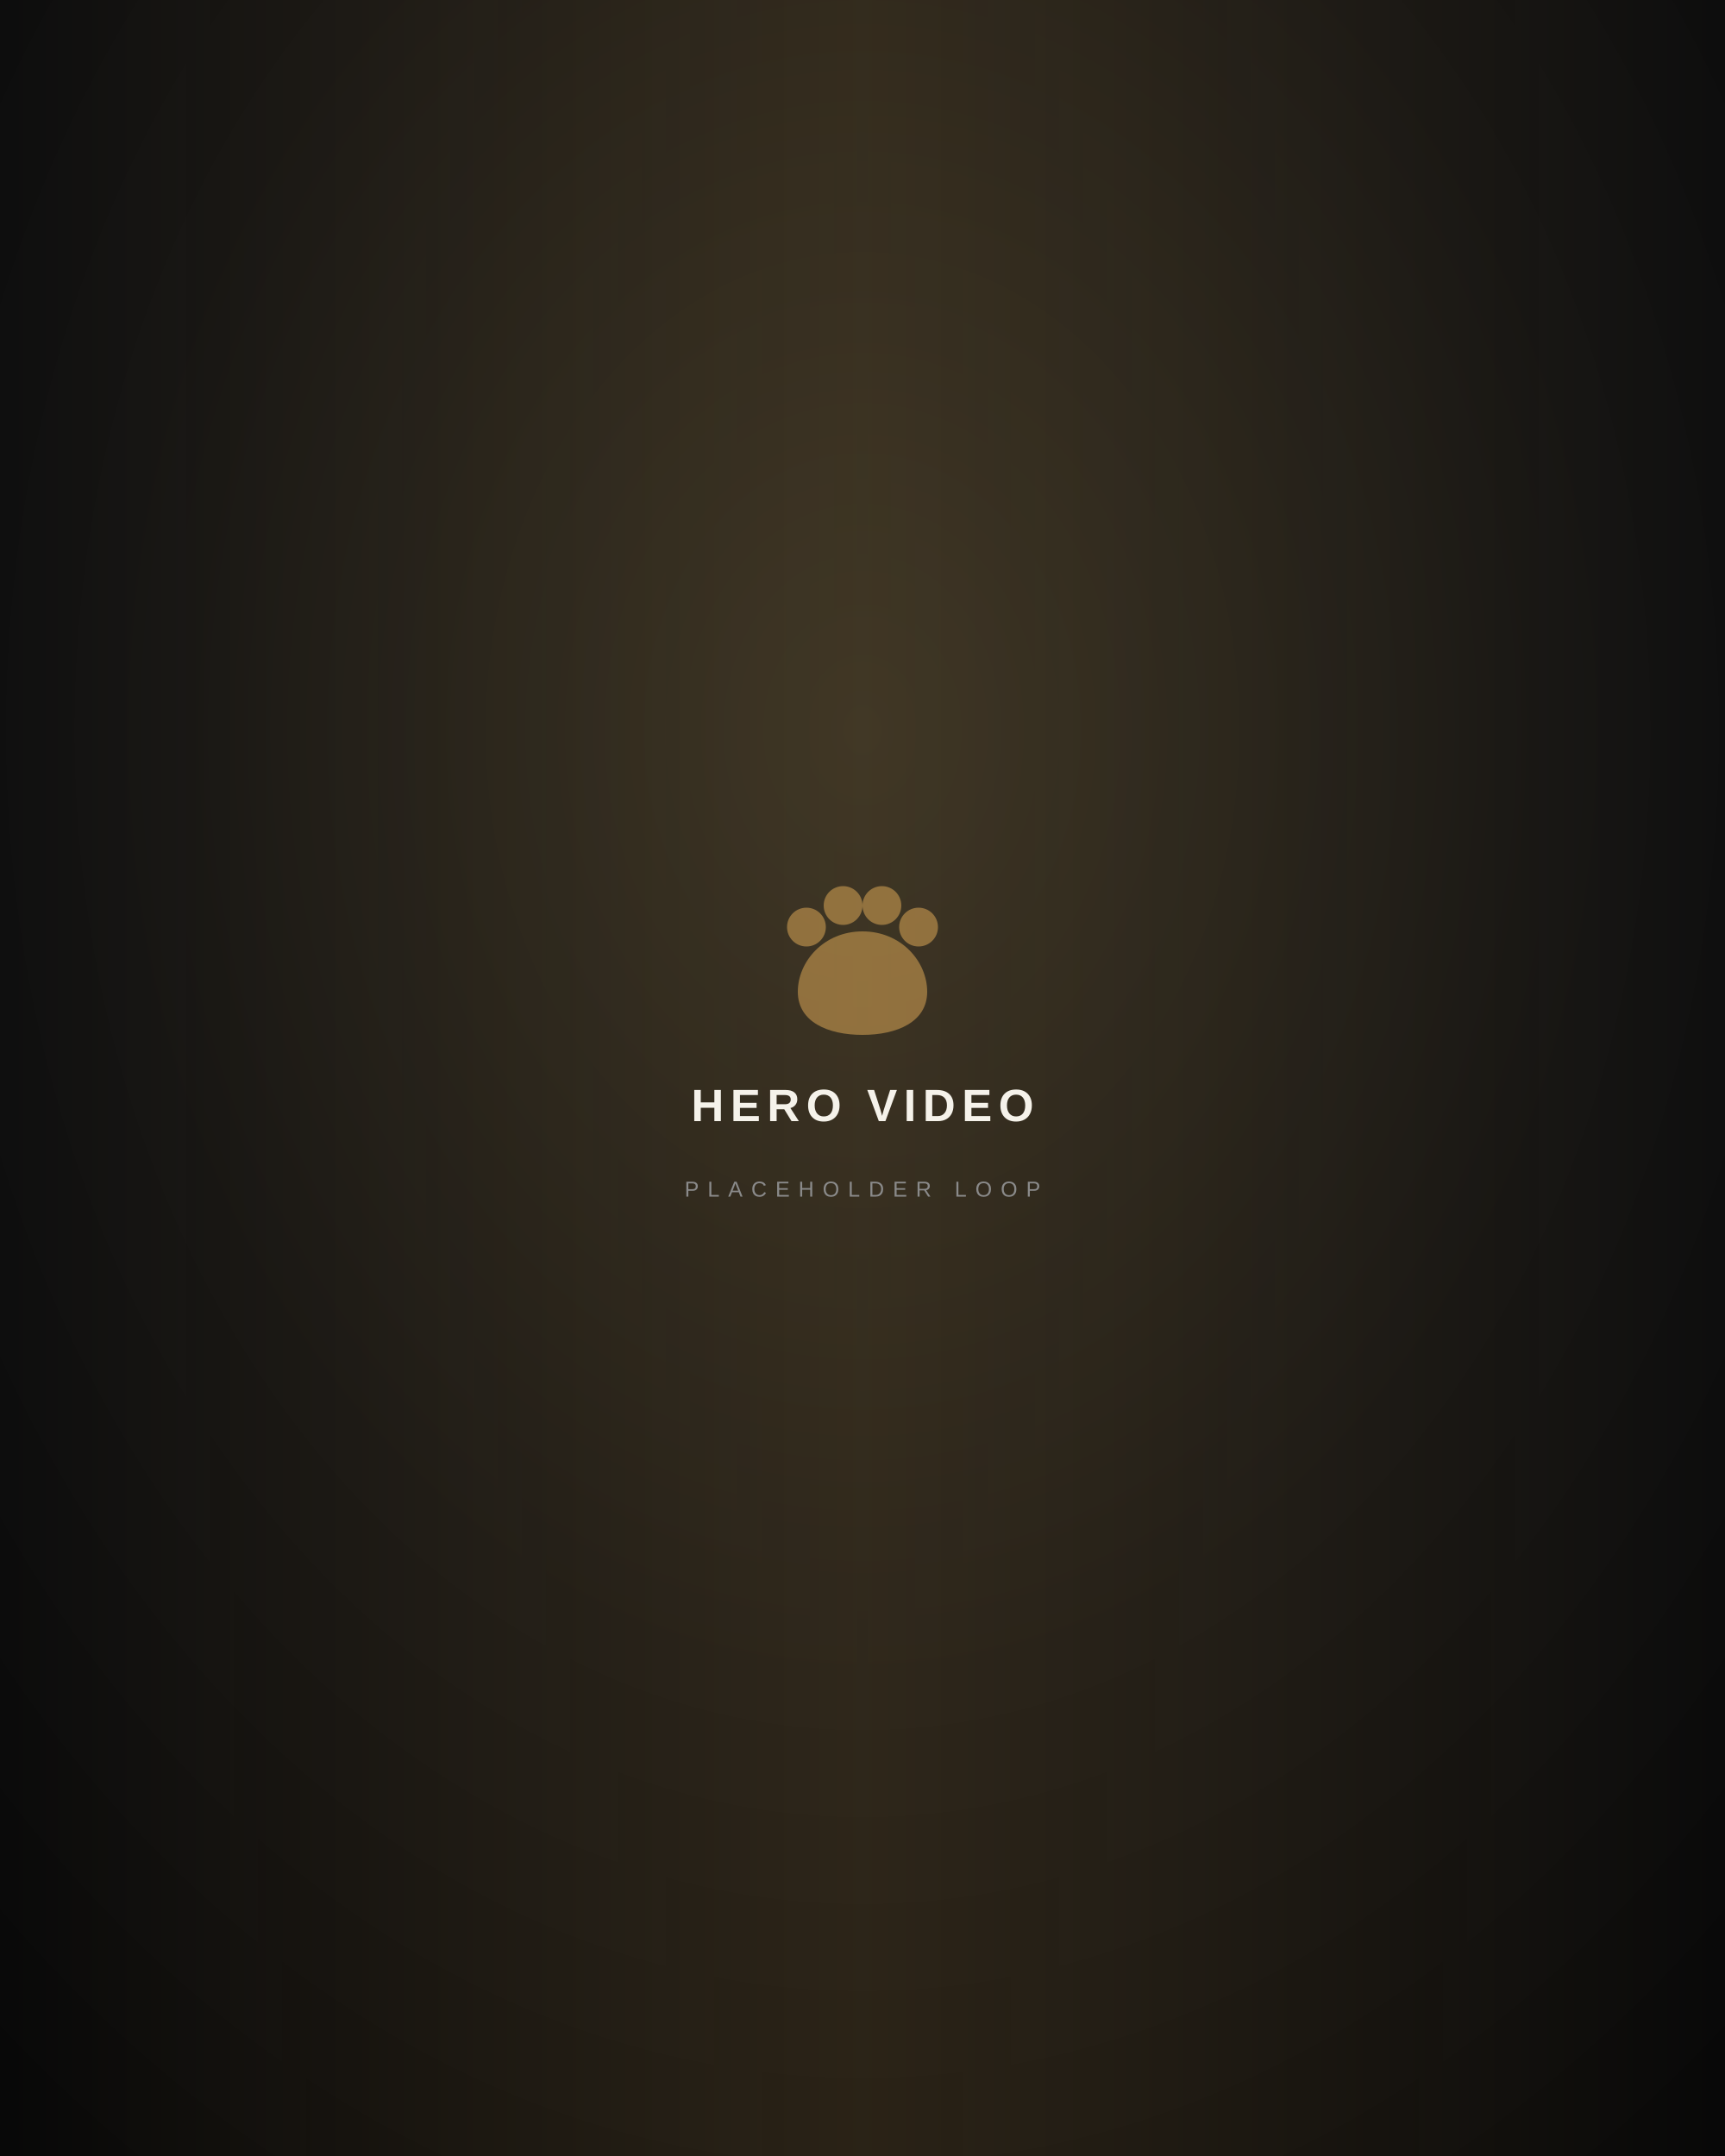
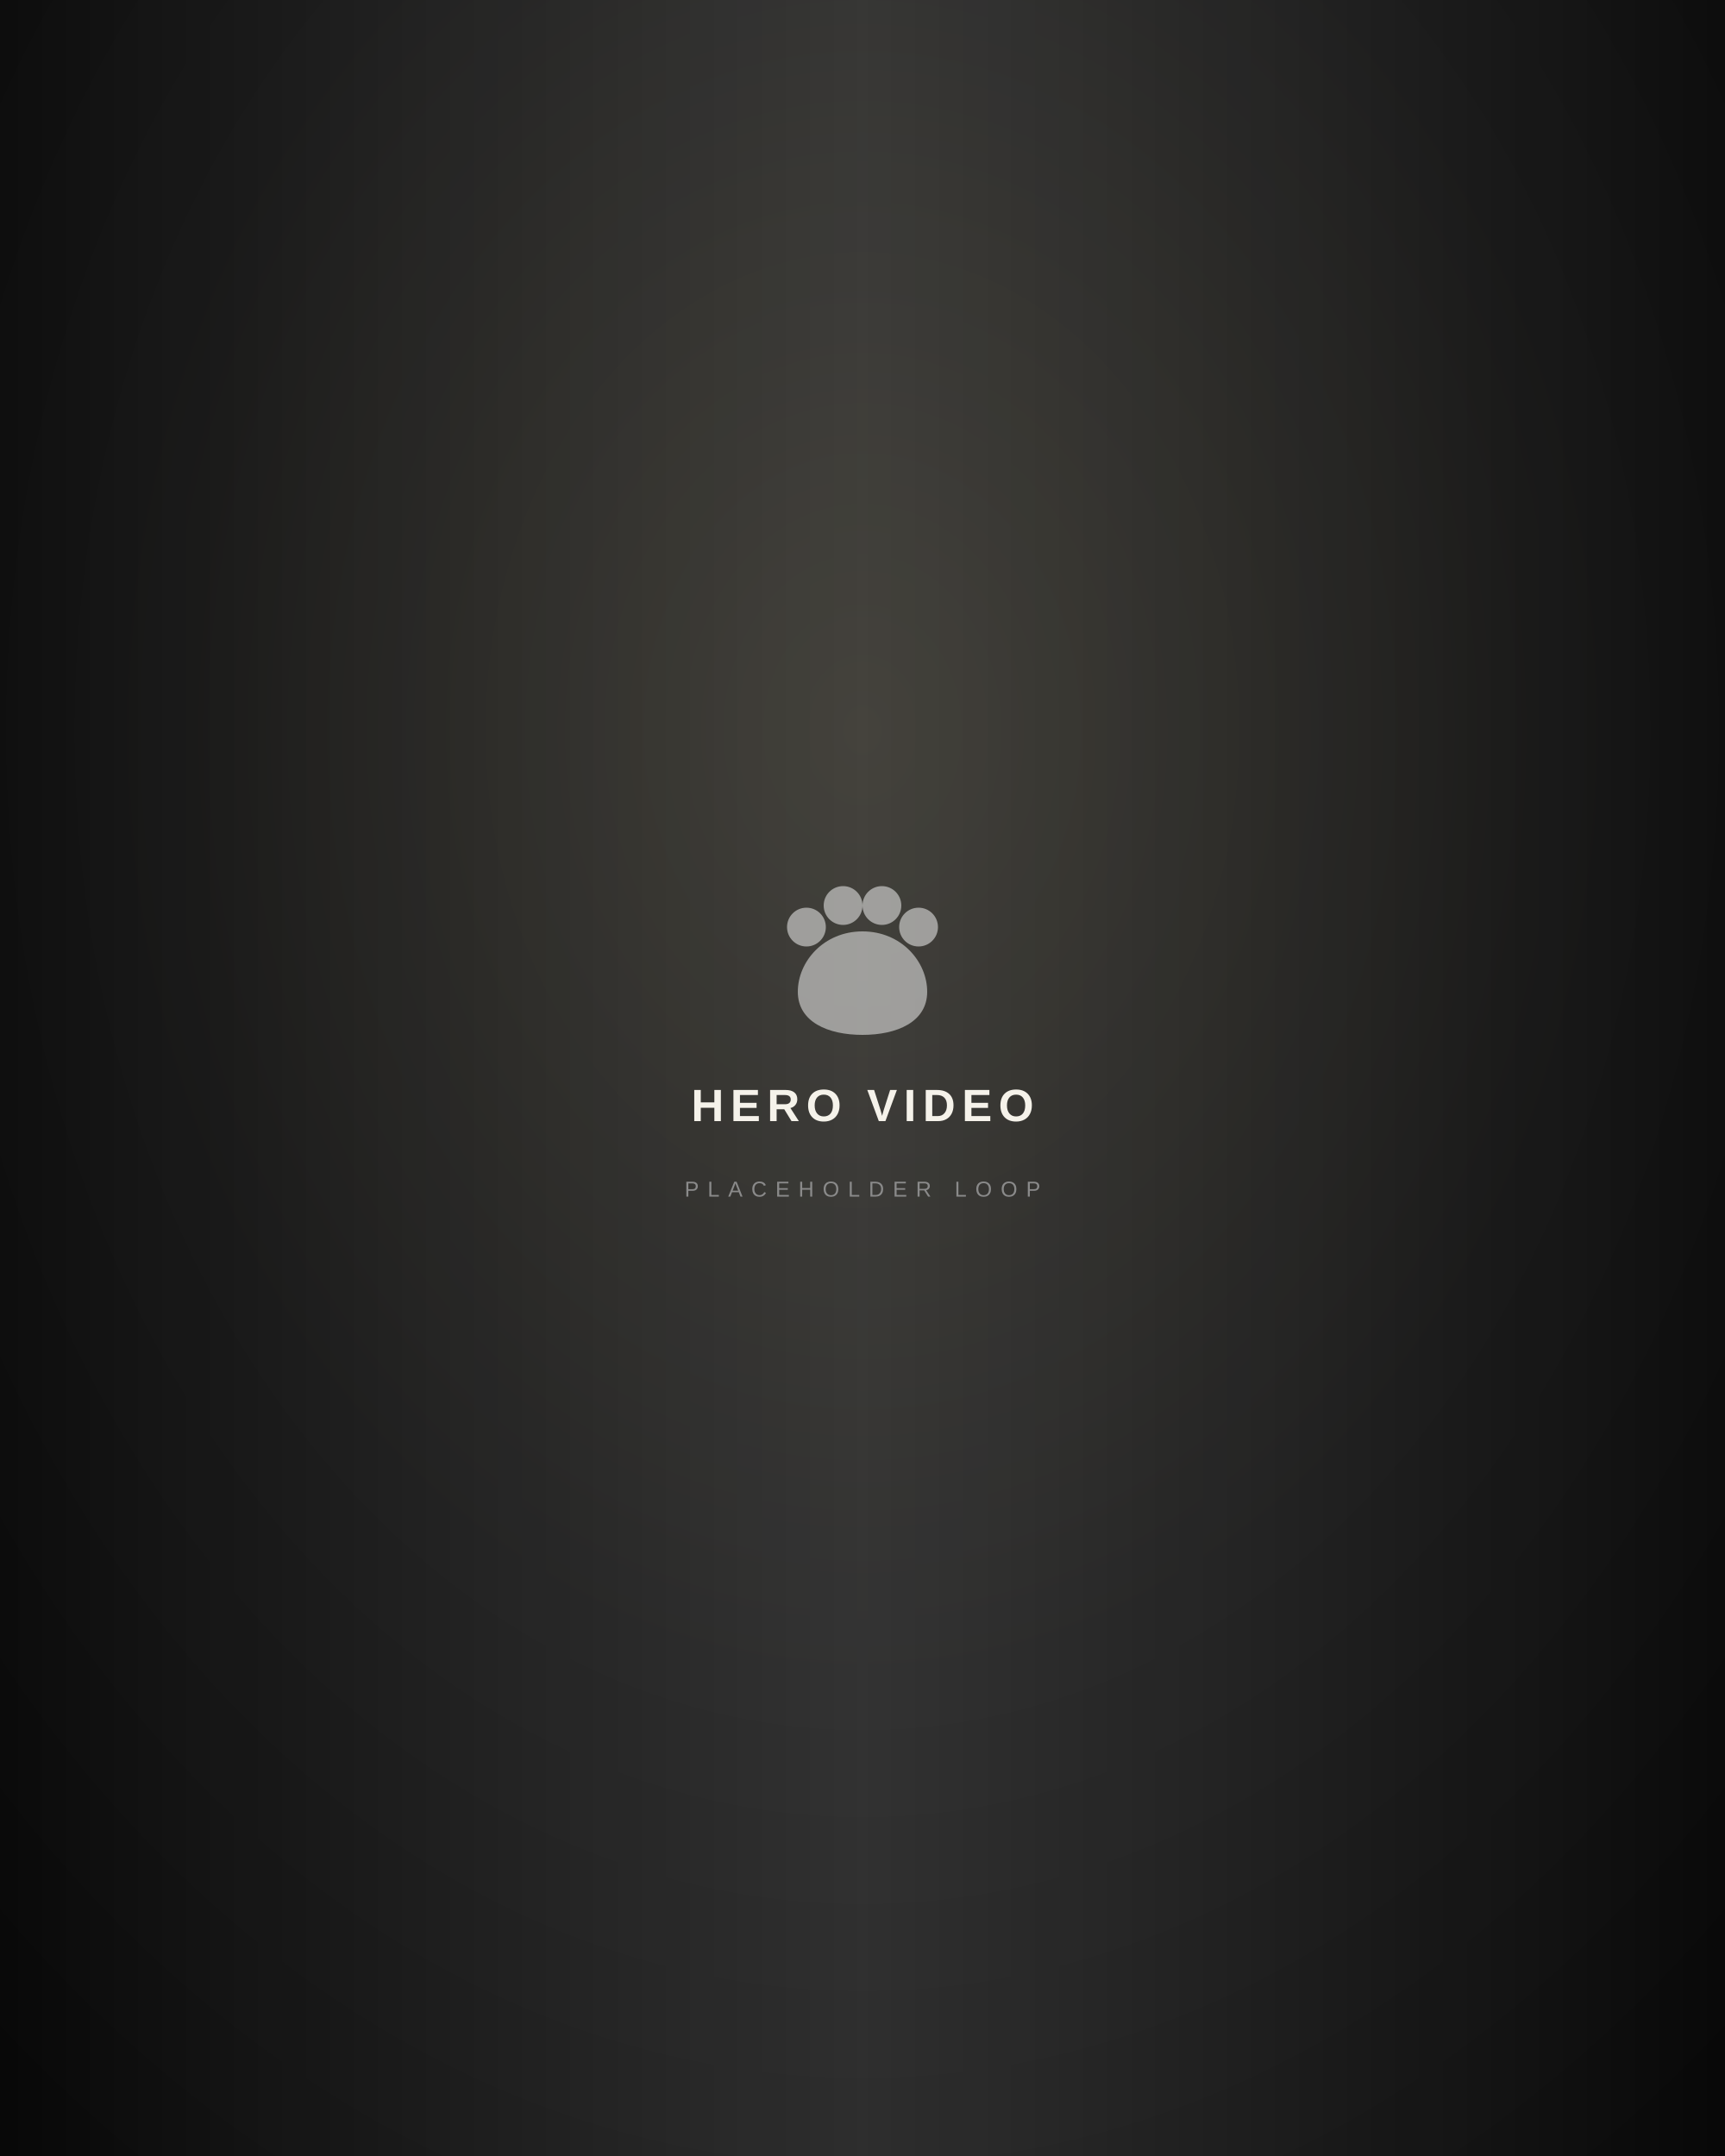
<svg xmlns="http://www.w3.org/2000/svg" width="1600" height="2000" viewBox="0 0 1600 2000" preserveAspectRatio="xMidYMid slice" role="img" aria-label="Hero video placeholder">
  <defs>
    <radialGradient id="hg" cx="50%" cy="34%" r="80%">
      <stop offset="0" stop-color="#26241d" />
      <stop offset="55%" stop-color="#111111" />
      <stop offset="100%" stop-color="#080808" />
    </radialGradient>
    <linearGradient id="sheen" x1="0" y1="0" x2="1" y2="0">
-       <stop offset="0" stop-color="#e8b15a" stop-opacity="0" />
-       <stop offset="0.5" stop-color="#e8b15a" stop-opacity="0.14" />
-       <stop offset="1" stop-color="#e8b15a" stop-opacity="0" />
+       <stop offset="0" stop-color="#ffffff" stop-opacity="0" />
+       <stop offset="0.5" stop-color="#ffffff" stop-opacity="0.14" />
+       <stop offset="1" stop-color="#ffffff" stop-opacity="0" />
      <animateTransform attributeName="gradientTransform" type="translate" from="-1 0" to="1 0" dur="6s" repeatCount="indefinite" />
    </linearGradient>
  </defs>
  <rect width="1600" height="2000" fill="url(#hg)" />
  <rect width="1600" height="2000" fill="url(#sheen)" />
-   <g transform="translate(800, 880)" fill="#e8b15a" fill-opacity="0.5">
+   <g transform="translate(800, 880)" fill="#ffffff" fill-opacity="0.5">
    <circle cx="-52" cy="-20" r="18" />
    <circle cx="-18" cy="-40" r="18" />
    <circle cx="18" cy="-40" r="18" />
    <circle cx="52" cy="-20" r="18" />
    <path d="M0 -16 C 36 -16 60 12 60 40 C 60 68 32 80 0 80 C -32 80 -60 68 -60 40 C -60 12 -36 -16 0 -16 Z" />
  </g>
  <text x="50%" y="52%" text-anchor="middle" font-family="Arial, Helvetica, sans-serif" font-size="42" font-weight="800" letter-spacing="6" fill="#f5f2ea">HERO VIDEO</text>
  <text x="50%" y="55.5%" text-anchor="middle" font-family="Arial, Helvetica, sans-serif" font-size="20" letter-spacing="8" fill="#8a8a8a">PLACEHOLDER LOOP</text>
</svg>
